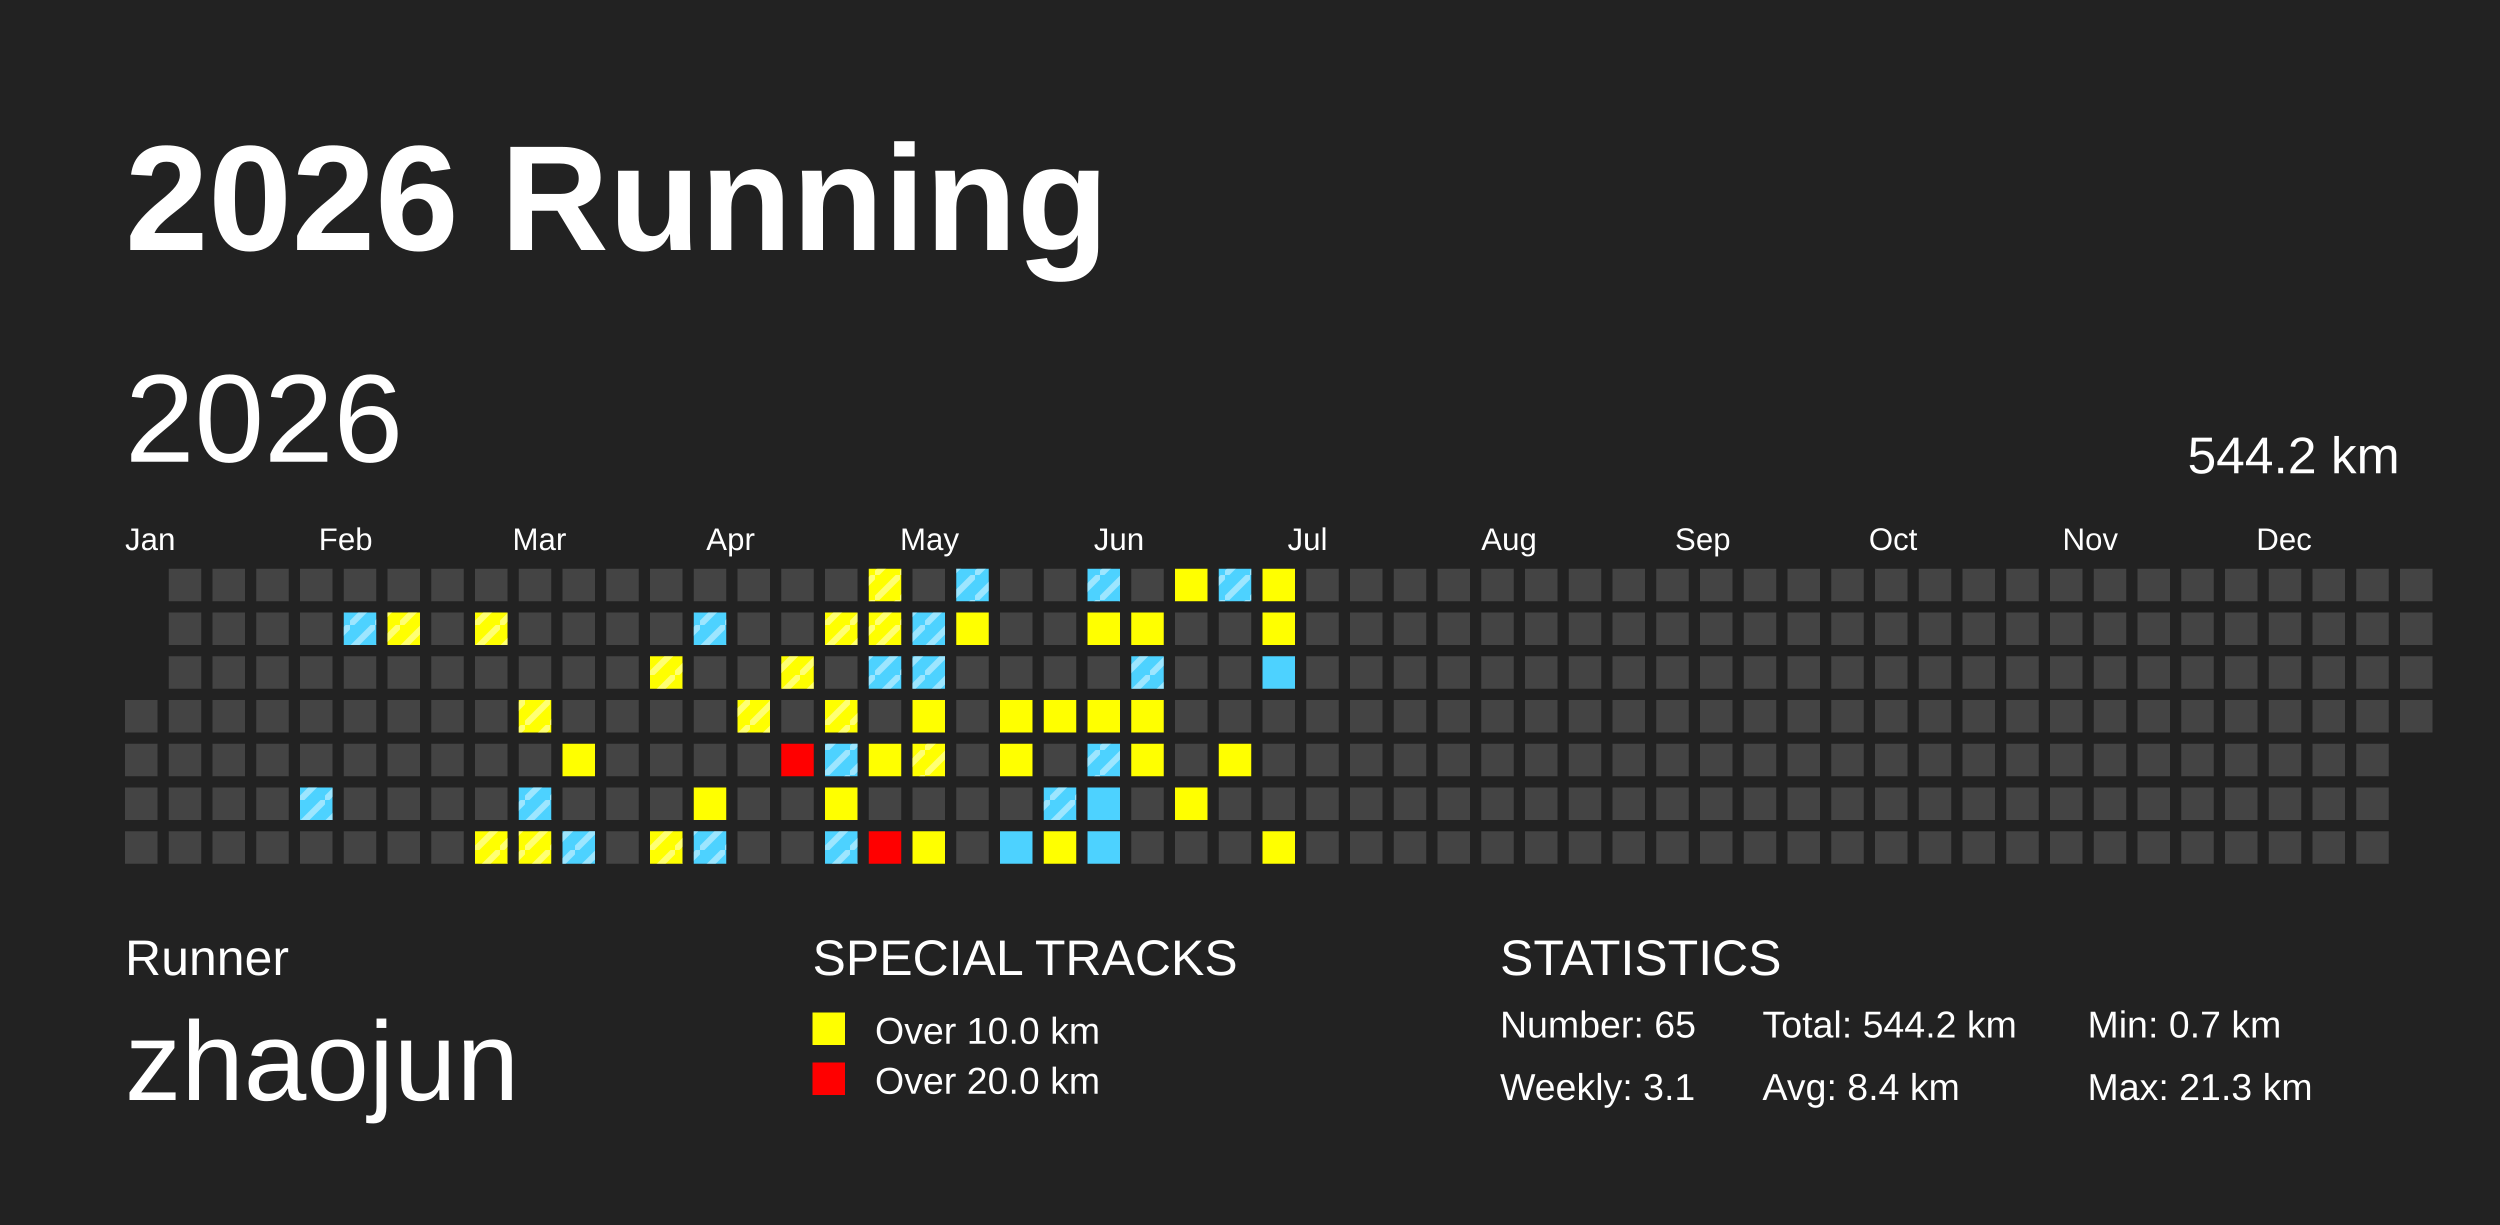
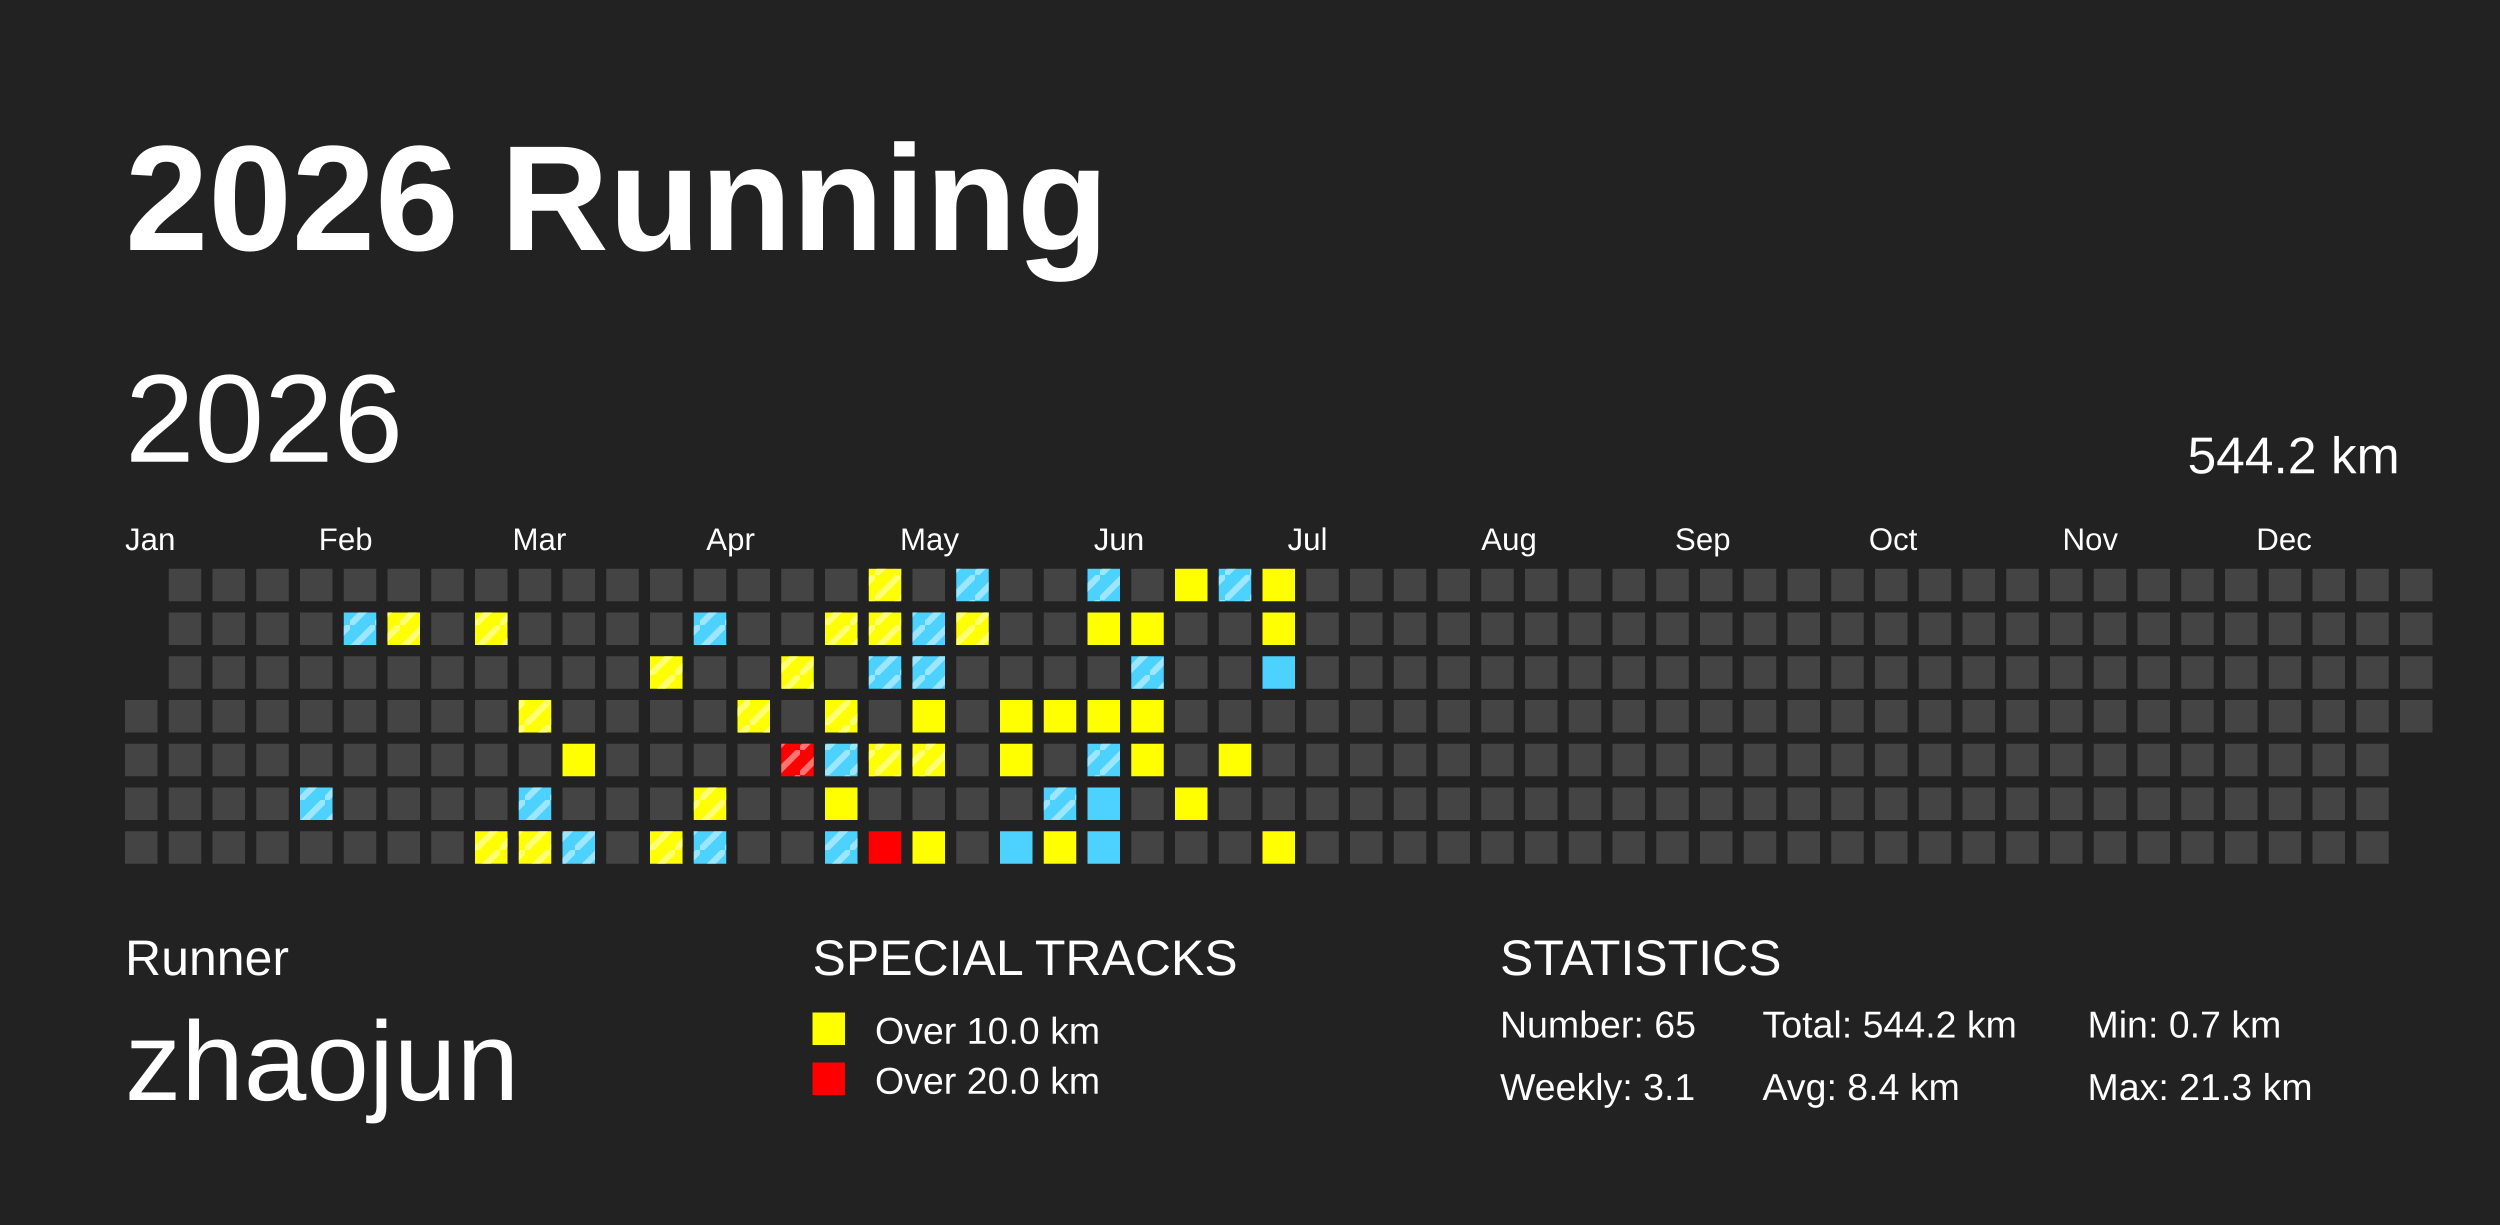
<svg xmlns="http://www.w3.org/2000/svg" baseProfile="full" height="98mm" version="1.1" viewBox="0,0,200,98" width="200mm">
  <defs>
    <pattern height="2" id="indoor-stripe" patternUnits="userSpaceOnUse" width="2">
      <line stroke="white" stroke-opacity="0.45" stroke-width="0.5" x1="0" x2="2" y1="2" y2="0" />
    </pattern>
  </defs>
  <rect fill="#222222" height="98" width="200" x="0" y="0" />
  <text fill="#FFFFFF" style="font-size:12px; font-family:Arial; font-weight:bold;" x="10" y="20">2026 Running</text>
  <text fill="#FFFFFF" style="font-size:4px; font-family:Arial" x="10" y="78">Runner</text>
  <text fill="#FFFFFF" style="font-size:9px; font-family:Arial" x="10" y="88">zhaojun</text>
  <text fill="#FFFFFF" style="font-size:4px; font-family:Arial" x="65" y="78">SPECIAL TRACKS</text>
  <rect fill="yellow" height="2.6" width="2.6" x="65" y="81" />
  <text fill="#FFFFFF" style="font-size:3px; font-family:Arial" x="70" y="83.5">Over 10.0 km</text>
  <rect fill="red" height="2.6" width="2.6" x="65" y="85" />
  <text fill="#FFFFFF" style="font-size:3px; font-family:Arial" x="70" y="87.5">Over 20.0 km</text>
  <text fill="#FFFFFF" style="font-size:4px; font-family:Arial" x="120" y="78">STATISTICS</text>
  <text fill="#FFFFFF" style="font-size:3px; font-family:Arial" x="120" y="83">Number: 65</text>
  <text fill="#FFFFFF" style="font-size:3px; font-family:Arial" x="120" y="88">Weekly: 3.1</text>
  <text fill="#FFFFFF" style="font-size:3px; font-family:Arial" x="141" y="83">Total: 544.2 km</text>
  <text fill="#FFFFFF" style="font-size:3px; font-family:Arial" x="141" y="88">Avg: 8.4 km</text>
  <text fill="#FFFFFF" style="font-size:3px; font-family:Arial" x="167" y="83">Min: 0.7 km</text>
  <text fill="#FFFFFF" style="font-size:3px; font-family:Arial" x="167" y="88">Max: 21.3 km</text>
  <text dominant-baseline="hanging" fill="#FFFFFF" style="font-size:10.0px; font-family:Arial;" x="10" y="30">2026</text>
  <text dominant-baseline="hanging" fill="#FFFFFF" style="font-size:4.125px; font-family:Arial;" x="175" y="35">544.2 km</text>
  <text fill="#FFFFFF" style="font-size:2.5px; font-family:Arial" x="10.0" y="44">Jan</text>
  <text fill="#FFFFFF" style="font-size:2.5px; font-family:Arial" x="25.5" y="44">Feb</text>
  <text fill="#FFFFFF" style="font-size:2.5px; font-family:Arial" x="41.0" y="44">Mar</text>
  <text fill="#FFFFFF" style="font-size:2.5px; font-family:Arial" x="56.5" y="44">Apr</text>
  <text fill="#FFFFFF" style="font-size:2.5px; font-family:Arial" x="72.0" y="44">May</text>
  <text fill="#FFFFFF" style="font-size:2.5px; font-family:Arial" x="87.5" y="44">Jun</text>
  <text fill="#FFFFFF" style="font-size:2.5px; font-family:Arial" x="103.0" y="44">Jul</text>
  <text fill="#FFFFFF" style="font-size:2.5px; font-family:Arial" x="118.5" y="44">Aug</text>
  <text fill="#FFFFFF" style="font-size:2.5px; font-family:Arial" x="134.0" y="44">Sep</text>
  <text fill="#FFFFFF" style="font-size:2.5px; font-family:Arial" x="149.5" y="44">Oct</text>
  <text fill="#FFFFFF" style="font-size:2.5px; font-family:Arial" x="165.0" y="44">Nov</text>
  <text fill="#FFFFFF" style="font-size:2.5px; font-family:Arial" x="180.5" y="44">Dec</text>
  <rect fill="#444444" height="2.6" width="2.6" x="10.0" y="56.0" />
  <rect fill="#444444" height="2.6" width="2.6" x="10.0" y="59.5" />
  <rect fill="#444444" height="2.6" width="2.6" x="10.0" y="63.0" />
  <rect fill="#444444" height="2.6" width="2.6" x="10.0" y="66.5" />
  <rect fill="#444444" height="2.6" width="2.6" x="13.5" y="45.5" />
  <rect fill="#444444" height="2.6" width="2.6" x="13.5" y="49.0" />
  <rect fill="#444444" height="2.6" width="2.6" x="13.5" y="52.5" />
  <rect fill="#444444" height="2.6" width="2.6" x="13.5" y="56.0" />
  <rect fill="#444444" height="2.6" width="2.6" x="13.5" y="59.5" />
  <rect fill="#444444" height="2.6" width="2.6" x="13.5" y="63.0" />
  <rect fill="#444444" height="2.6" width="2.6" x="13.5" y="66.5" />
  <rect fill="#444444" height="2.6" width="2.6" x="17.0" y="45.5" />
  <rect fill="#444444" height="2.6" width="2.6" x="17.0" y="49.0" />
  <rect fill="#444444" height="2.6" width="2.6" x="17.0" y="52.5" />
  <rect fill="#444444" height="2.6" width="2.6" x="17.0" y="56.0" />
  <rect fill="#444444" height="2.6" width="2.6" x="17.0" y="59.5" />
  <rect fill="#444444" height="2.6" width="2.6" x="17.0" y="63.0" />
  <rect fill="#444444" height="2.6" width="2.6" x="17.0" y="66.5" />
  <rect fill="#444444" height="2.6" width="2.6" x="20.5" y="45.5" />
  <rect fill="#444444" height="2.6" width="2.6" x="20.5" y="49.0" />
  <rect fill="#444444" height="2.6" width="2.6" x="20.5" y="52.5" />
  <rect fill="#444444" height="2.6" width="2.6" x="20.5" y="56.0" />
  <rect fill="#444444" height="2.6" width="2.6" x="20.5" y="59.5" />
  <rect fill="#444444" height="2.6" width="2.6" x="20.5" y="63.0" />
  <rect fill="#444444" height="2.6" width="2.6" x="20.5" y="66.5" />
  <rect fill="#444444" height="2.6" width="2.6" x="24.0" y="45.5" />
  <rect fill="#444444" height="2.6" width="2.6" x="24.0" y="49.0" />
  <rect fill="#444444" height="2.6" width="2.6" x="24.0" y="52.5" />
  <rect fill="#444444" height="2.6" width="2.6" x="24.0" y="56.0" />
  <rect fill="#444444" height="2.6" width="2.6" x="24.0" y="59.5" />
  <rect fill="#4dd2ff" height="2.6" width="2.6" x="24.0" y="63.0" />
  <rect fill="url(#indoor-stripe)" height="2.6" style="pointer-events: none;" width="2.6" x="24.0" y="63.0" />
  <rect fill="#444444" height="2.6" width="2.6" x="24.0" y="66.5" />
  <rect fill="#444444" height="2.6" width="2.6" x="27.5" y="45.5" />
  <rect fill="#4dd2ff" height="2.6" width="2.6" x="27.5" y="49.0" />
  <rect fill="url(#indoor-stripe)" height="2.6" style="pointer-events: none;" width="2.6" x="27.5" y="49.0" />
  <rect fill="#444444" height="2.6" width="2.6" x="27.5" y="52.5" />
  <rect fill="#444444" height="2.6" width="2.6" x="27.5" y="56.0" />
  <rect fill="#444444" height="2.6" width="2.6" x="27.5" y="59.5" />
  <rect fill="#444444" height="2.6" width="2.6" x="27.5" y="63.0" />
  <rect fill="#444444" height="2.6" width="2.6" x="27.5" y="66.5" />
  <rect fill="#444444" height="2.6" width="2.6" x="31.0" y="45.5" />
  <rect fill="yellow" height="2.6" width="2.6" x="31.0" y="49.0" />
  <rect fill="url(#indoor-stripe)" height="2.6" style="pointer-events: none;" width="2.6" x="31.0" y="49.0" />
  <rect fill="#444444" height="2.6" width="2.6" x="31.0" y="52.5" />
  <rect fill="#444444" height="2.6" width="2.6" x="31.0" y="56.0" />
  <rect fill="#444444" height="2.6" width="2.6" x="31.0" y="59.5" />
  <rect fill="#444444" height="2.6" width="2.6" x="31.0" y="63.0" />
  <rect fill="#444444" height="2.6" width="2.6" x="31.0" y="66.5" />
  <rect fill="#444444" height="2.6" width="2.6" x="34.5" y="45.5" />
  <rect fill="#444444" height="2.6" width="2.6" x="34.5" y="49.0" />
  <rect fill="#444444" height="2.6" width="2.6" x="34.5" y="52.5" />
  <rect fill="#444444" height="2.6" width="2.6" x="34.5" y="56.0" />
  <rect fill="#444444" height="2.6" width="2.6" x="34.5" y="59.5" />
  <rect fill="#444444" height="2.6" width="2.6" x="34.5" y="63.0" />
  <rect fill="#444444" height="2.6" width="2.6" x="34.5" y="66.5" />
  <rect fill="#444444" height="2.6" width="2.6" x="38.0" y="45.5" />
  <rect fill="yellow" height="2.6" width="2.6" x="38.0" y="49.0" />
  <rect fill="url(#indoor-stripe)" height="2.6" style="pointer-events: none;" width="2.6" x="38.0" y="49.0" />
  <rect fill="#444444" height="2.6" width="2.6" x="38.0" y="52.5" />
  <rect fill="#444444" height="2.6" width="2.6" x="38.0" y="56.0" />
  <rect fill="#444444" height="2.6" width="2.6" x="38.0" y="59.5" />
  <rect fill="#444444" height="2.6" width="2.6" x="38.0" y="63.0" />
  <rect fill="yellow" height="2.6" width="2.6" x="38.0" y="66.5" />
  <rect fill="url(#indoor-stripe)" height="2.6" style="pointer-events: none;" width="2.6" x="38.0" y="66.5" />
  <rect fill="#444444" height="2.6" width="2.6" x="41.5" y="45.5" />
  <rect fill="#444444" height="2.6" width="2.6" x="41.5" y="49.0" />
  <rect fill="#444444" height="2.6" width="2.6" x="41.5" y="52.5" />
  <rect fill="yellow" height="2.6" width="2.6" x="41.5" y="56.0" />
  <rect fill="url(#indoor-stripe)" height="2.6" style="pointer-events: none;" width="2.6" x="41.5" y="56.0" />
  <rect fill="#444444" height="2.6" width="2.6" x="41.5" y="59.5" />
  <rect fill="#4dd2ff" height="2.6" width="2.6" x="41.5" y="63.0" />
  <rect fill="url(#indoor-stripe)" height="2.6" style="pointer-events: none;" width="2.6" x="41.5" y="63.0" />
  <rect fill="yellow" height="2.6" width="2.6" x="41.5" y="66.5" />
  <rect fill="url(#indoor-stripe)" height="2.6" style="pointer-events: none;" width="2.6" x="41.5" y="66.5" />
  <rect fill="#444444" height="2.6" width="2.6" x="45.0" y="45.5" />
  <rect fill="#444444" height="2.6" width="2.6" x="45.0" y="49.0" />
  <rect fill="#444444" height="2.6" width="2.6" x="45.0" y="52.5" />
  <rect fill="#444444" height="2.6" width="2.6" x="45.0" y="56.0" />
  <rect fill="yellow" height="2.6" width="2.6" x="45.0" y="59.5" />
  <rect fill="#444444" height="2.6" width="2.6" x="45.0" y="63.0" />
  <rect fill="#4dd2ff" height="2.6" width="2.6" x="45.0" y="66.5" />
  <rect fill="url(#indoor-stripe)" height="2.6" style="pointer-events: none;" width="2.6" x="45.0" y="66.5" />
  <rect fill="#444444" height="2.6" width="2.6" x="48.5" y="45.5" />
  <rect fill="#444444" height="2.6" width="2.6" x="48.5" y="49.0" />
  <rect fill="#444444" height="2.6" width="2.6" x="48.5" y="52.5" />
  <rect fill="#444444" height="2.6" width="2.6" x="48.5" y="56.0" />
  <rect fill="#444444" height="2.6" width="2.6" x="48.5" y="59.5" />
  <rect fill="#444444" height="2.6" width="2.6" x="48.5" y="63.0" />
  <rect fill="#444444" height="2.6" width="2.6" x="48.5" y="66.5" />
  <rect fill="#444444" height="2.6" width="2.6" x="52.0" y="45.5" />
  <rect fill="#444444" height="2.6" width="2.6" x="52.0" y="49.0" />
  <rect fill="yellow" height="2.6" width="2.6" x="52.0" y="52.5" />
  <rect fill="url(#indoor-stripe)" height="2.6" style="pointer-events: none;" width="2.6" x="52.0" y="52.5" />
  <rect fill="#444444" height="2.6" width="2.6" x="52.0" y="56.0" />
  <rect fill="#444444" height="2.6" width="2.6" x="52.0" y="59.5" />
  <rect fill="#444444" height="2.6" width="2.6" x="52.0" y="63.0" />
  <rect fill="yellow" height="2.6" width="2.6" x="52.0" y="66.5" />
  <rect fill="url(#indoor-stripe)" height="2.6" style="pointer-events: none;" width="2.6" x="52.0" y="66.5" />
  <rect fill="#444444" height="2.6" width="2.6" x="55.5" y="45.5" />
  <rect fill="#4dd2ff" height="2.6" width="2.6" x="55.5" y="49.0" />
  <rect fill="url(#indoor-stripe)" height="2.6" style="pointer-events: none;" width="2.6" x="55.5" y="49.0" />
  <rect fill="#444444" height="2.6" width="2.6" x="55.5" y="52.5" />
  <rect fill="#444444" height="2.6" width="2.6" x="55.5" y="56.0" />
  <rect fill="#444444" height="2.6" width="2.6" x="55.5" y="59.5" />
  <rect fill="yellow" height="2.6" width="2.6" x="55.5" y="63.0" />
+   <rect fill="url(#indoor-stripe)" height="2.6" style="pointer-events: none;" width="2.6" x="55.5" y="63.0" />
  <rect fill="#4dd2ff" height="2.6" width="2.6" x="55.5" y="66.5" />
  <rect fill="url(#indoor-stripe)" height="2.6" style="pointer-events: none;" width="2.6" x="55.5" y="66.5" />
  <rect fill="#444444" height="2.6" width="2.6" x="59.0" y="45.5" />
  <rect fill="#444444" height="2.6" width="2.6" x="59.0" y="49.0" />
  <rect fill="#444444" height="2.6" width="2.6" x="59.0" y="52.5" />
  <rect fill="yellow" height="2.6" width="2.6" x="59.0" y="56.0" />
  <rect fill="url(#indoor-stripe)" height="2.6" style="pointer-events: none;" width="2.6" x="59.0" y="56.0" />
  <rect fill="#444444" height="2.6" width="2.6" x="59.0" y="59.5" />
  <rect fill="#444444" height="2.6" width="2.6" x="59.0" y="63.0" />
  <rect fill="#444444" height="2.6" width="2.6" x="59.0" y="66.5" />
  <rect fill="#444444" height="2.6" width="2.6" x="62.5" y="45.5" />
  <rect fill="#444444" height="2.6" width="2.6" x="62.5" y="49.0" />
  <rect fill="yellow" height="2.6" width="2.6" x="62.5" y="52.5" />
  <rect fill="url(#indoor-stripe)" height="2.6" style="pointer-events: none;" width="2.6" x="62.5" y="52.5" />
  <rect fill="#444444" height="2.6" width="2.6" x="62.5" y="56.0" />
  <rect fill="red" height="2.6" width="2.6" x="62.5" y="59.5" />
+   <rect fill="url(#indoor-stripe)" height="2.6" style="pointer-events: none;" width="2.6" x="62.5" y="59.5" />
  <rect fill="#444444" height="2.6" width="2.6" x="62.5" y="63.0" />
  <rect fill="#444444" height="2.6" width="2.6" x="62.5" y="66.5" />
  <rect fill="#444444" height="2.6" width="2.6" x="66.0" y="45.5" />
  <rect fill="yellow" height="2.6" width="2.6" x="66.0" y="49.0" />
  <rect fill="url(#indoor-stripe)" height="2.6" style="pointer-events: none;" width="2.6" x="66.0" y="49.0" />
  <rect fill="#444444" height="2.6" width="2.6" x="66.0" y="52.5" />
  <rect fill="yellow" height="2.6" width="2.6" x="66.0" y="56.0" />
  <rect fill="url(#indoor-stripe)" height="2.6" style="pointer-events: none;" width="2.6" x="66.0" y="56.0" />
  <rect fill="#4dd2ff" height="2.6" width="2.6" x="66.0" y="59.5" />
  <rect fill="url(#indoor-stripe)" height="2.6" style="pointer-events: none;" width="2.6" x="66.0" y="59.5" />
  <rect fill="yellow" height="2.6" width="2.6" x="66.0" y="63.0" />
  <rect fill="#4dd2ff" height="2.6" width="2.6" x="66.0" y="66.5" />
  <rect fill="url(#indoor-stripe)" height="2.6" style="pointer-events: none;" width="2.6" x="66.0" y="66.5" />
  <rect fill="yellow" height="2.6" width="2.6" x="69.5" y="45.5" />
  <rect fill="url(#indoor-stripe)" height="2.6" style="pointer-events: none;" width="2.6" x="69.5" y="45.5" />
  <rect fill="yellow" height="2.6" width="2.6" x="69.5" y="49.0" />
  <rect fill="url(#indoor-stripe)" height="2.6" style="pointer-events: none;" width="2.6" x="69.5" y="49.0" />
  <rect fill="#4dd2ff" height="2.6" width="2.6" x="69.5" y="52.5" />
  <rect fill="url(#indoor-stripe)" height="2.6" style="pointer-events: none;" width="2.6" x="69.5" y="52.5" />
  <rect fill="#444444" height="2.6" width="2.6" x="69.5" y="56.0" />
  <rect fill="yellow" height="2.6" width="2.6" x="69.5" y="59.5" />
+   <rect fill="url(#indoor-stripe)" height="2.6" style="pointer-events: none;" width="2.6" x="69.5" y="59.5" />
  <rect fill="#444444" height="2.6" width="2.6" x="69.5" y="63.0" />
  <rect fill="red" height="2.6" width="2.6" x="69.5" y="66.5" />
  <rect fill="#444444" height="2.6" width="2.6" x="73.0" y="45.5" />
  <rect fill="#4dd2ff" height="2.6" width="2.6" x="73.0" y="49.0" />
  <rect fill="url(#indoor-stripe)" height="2.6" style="pointer-events: none;" width="2.6" x="73.0" y="49.0" />
  <rect fill="#4dd2ff" height="2.6" width="2.6" x="73.0" y="52.5" />
  <rect fill="url(#indoor-stripe)" height="2.6" style="pointer-events: none;" width="2.6" x="73.0" y="52.5" />
  <rect fill="yellow" height="2.6" width="2.6" x="73.0" y="56.0" />
  <rect fill="yellow" height="2.6" width="2.6" x="73.0" y="59.5" />
  <rect fill="url(#indoor-stripe)" height="2.6" style="pointer-events: none;" width="2.6" x="73.0" y="59.5" />
  <rect fill="#444444" height="2.6" width="2.6" x="73.0" y="63.0" />
  <rect fill="yellow" height="2.6" width="2.6" x="73.0" y="66.5" />
  <rect fill="#4dd2ff" height="2.6" width="2.6" x="76.5" y="45.5" />
  <rect fill="url(#indoor-stripe)" height="2.6" style="pointer-events: none;" width="2.6" x="76.5" y="45.5" />
  <rect fill="yellow" height="2.6" width="2.6" x="76.5" y="49.0" />
+   <rect fill="url(#indoor-stripe)" height="2.6" style="pointer-events: none;" width="2.6" x="76.5" y="49.0" />
  <rect fill="#444444" height="2.6" width="2.6" x="76.5" y="52.5" />
  <rect fill="#444444" height="2.6" width="2.6" x="76.5" y="56.0" />
  <rect fill="#444444" height="2.6" width="2.6" x="76.5" y="59.5" />
  <rect fill="#444444" height="2.6" width="2.6" x="76.5" y="63.0" />
  <rect fill="#444444" height="2.6" width="2.6" x="76.5" y="66.5" />
  <rect fill="#444444" height="2.6" width="2.6" x="80.0" y="45.5" />
  <rect fill="#444444" height="2.6" width="2.6" x="80.0" y="49.0" />
  <rect fill="#444444" height="2.6" width="2.6" x="80.0" y="52.5" />
  <rect fill="yellow" height="2.6" width="2.6" x="80.0" y="56.0" />
  <rect fill="yellow" height="2.6" width="2.6" x="80.0" y="59.5" />
  <rect fill="#444444" height="2.6" width="2.6" x="80.0" y="63.0" />
  <rect fill="#4dd2ff" height="2.6" width="2.6" x="80.0" y="66.5" />
  <rect fill="#444444" height="2.6" width="2.6" x="83.5" y="45.5" />
  <rect fill="#444444" height="2.6" width="2.6" x="83.5" y="49.0" />
  <rect fill="#444444" height="2.6" width="2.6" x="83.5" y="52.5" />
  <rect fill="yellow" height="2.6" width="2.6" x="83.5" y="56.0" />
  <rect fill="#444444" height="2.6" width="2.6" x="83.5" y="59.5" />
  <rect fill="#4dd2ff" height="2.6" width="2.6" x="83.5" y="63.0" />
  <rect fill="url(#indoor-stripe)" height="2.6" style="pointer-events: none;" width="2.6" x="83.5" y="63.0" />
  <rect fill="yellow" height="2.6" width="2.6" x="83.5" y="66.5" />
  <rect fill="#4dd2ff" height="2.6" width="2.6" x="87.0" y="45.5" />
  <rect fill="url(#indoor-stripe)" height="2.6" style="pointer-events: none;" width="2.6" x="87.0" y="45.5" />
  <rect fill="yellow" height="2.6" width="2.6" x="87.0" y="49.0" />
  <rect fill="#444444" height="2.6" width="2.6" x="87.0" y="52.5" />
  <rect fill="yellow" height="2.6" width="2.6" x="87.0" y="56.0" />
  <rect fill="#4dd2ff" height="2.6" width="2.6" x="87.0" y="59.5" />
  <rect fill="url(#indoor-stripe)" height="2.6" style="pointer-events: none;" width="2.6" x="87.0" y="59.5" />
  <rect fill="#4dd2ff" height="2.6" width="2.6" x="87.0" y="63.0" />
  <rect fill="#4dd2ff" height="2.6" width="2.6" x="87.0" y="66.5" />
  <rect fill="#444444" height="2.6" width="2.6" x="90.5" y="45.5" />
  <rect fill="yellow" height="2.6" width="2.6" x="90.5" y="49.0" />
  <rect fill="#4dd2ff" height="2.6" width="2.6" x="90.5" y="52.5" />
  <rect fill="url(#indoor-stripe)" height="2.6" style="pointer-events: none;" width="2.6" x="90.5" y="52.5" />
  <rect fill="yellow" height="2.6" width="2.6" x="90.5" y="56.0" />
  <rect fill="yellow" height="2.6" width="2.6" x="90.5" y="59.5" />
  <rect fill="#444444" height="2.6" width="2.6" x="90.5" y="63.0" />
  <rect fill="#444444" height="2.6" width="2.6" x="90.5" y="66.5" />
  <rect fill="yellow" height="2.6" width="2.6" x="94.0" y="45.5" />
  <rect fill="#444444" height="2.6" width="2.6" x="94.0" y="49.0" />
  <rect fill="#444444" height="2.6" width="2.6" x="94.0" y="52.5" />
  <rect fill="#444444" height="2.6" width="2.6" x="94.0" y="56.0" />
  <rect fill="#444444" height="2.6" width="2.6" x="94.0" y="59.5" />
  <rect fill="yellow" height="2.6" width="2.6" x="94.0" y="63.0" />
  <rect fill="#444444" height="2.6" width="2.6" x="94.0" y="66.5" />
  <rect fill="#4dd2ff" height="2.6" width="2.6" x="97.5" y="45.5" />
  <rect fill="url(#indoor-stripe)" height="2.6" style="pointer-events: none;" width="2.6" x="97.5" y="45.5" />
  <rect fill="#444444" height="2.6" width="2.6" x="97.5" y="49.0" />
  <rect fill="#444444" height="2.6" width="2.6" x="97.5" y="52.5" />
  <rect fill="#444444" height="2.6" width="2.6" x="97.5" y="56.0" />
  <rect fill="yellow" height="2.6" width="2.6" x="97.5" y="59.5" />
  <rect fill="#444444" height="2.6" width="2.6" x="97.5" y="63.0" />
  <rect fill="#444444" height="2.6" width="2.6" x="97.5" y="66.5" />
  <rect fill="yellow" height="2.6" width="2.6" x="101.0" y="45.5" />
  <rect fill="yellow" height="2.6" width="2.6" x="101.0" y="49.0" />
  <rect fill="#4dd2ff" height="2.6" width="2.6" x="101.0" y="52.5" />
  <rect fill="#444444" height="2.6" width="2.6" x="101.0" y="56.0" />
  <rect fill="#444444" height="2.6" width="2.6" x="101.0" y="59.5" />
  <rect fill="#444444" height="2.6" width="2.6" x="101.0" y="63.0" />
  <rect fill="yellow" height="2.6" width="2.6" x="101.0" y="66.5" />
  <rect fill="#444444" height="2.6" width="2.6" x="104.5" y="45.5" />
  <rect fill="#444444" height="2.6" width="2.6" x="104.5" y="49.0" />
  <rect fill="#444444" height="2.6" width="2.6" x="104.5" y="52.5" />
  <rect fill="#444444" height="2.6" width="2.6" x="104.5" y="56.0" />
  <rect fill="#444444" height="2.6" width="2.6" x="104.5" y="59.5" />
  <rect fill="#444444" height="2.6" width="2.6" x="104.5" y="63.0" />
  <rect fill="#444444" height="2.6" width="2.6" x="104.5" y="66.5" />
  <rect fill="#444444" height="2.6" width="2.6" x="108.0" y="45.5" />
  <rect fill="#444444" height="2.6" width="2.6" x="108.0" y="49.0" />
  <rect fill="#444444" height="2.6" width="2.6" x="108.0" y="52.5" />
  <rect fill="#444444" height="2.6" width="2.6" x="108.0" y="56.0" />
  <rect fill="#444444" height="2.6" width="2.6" x="108.0" y="59.5" />
  <rect fill="#444444" height="2.6" width="2.6" x="108.0" y="63.0" />
  <rect fill="#444444" height="2.6" width="2.6" x="108.0" y="66.5" />
  <rect fill="#444444" height="2.6" width="2.6" x="111.5" y="45.5" />
  <rect fill="#444444" height="2.6" width="2.6" x="111.5" y="49.0" />
  <rect fill="#444444" height="2.6" width="2.6" x="111.5" y="52.5" />
  <rect fill="#444444" height="2.6" width="2.6" x="111.5" y="56.0" />
  <rect fill="#444444" height="2.6" width="2.6" x="111.5" y="59.5" />
  <rect fill="#444444" height="2.6" width="2.6" x="111.5" y="63.0" />
  <rect fill="#444444" height="2.6" width="2.6" x="111.5" y="66.5" />
  <rect fill="#444444" height="2.6" width="2.6" x="115.0" y="45.5" />
  <rect fill="#444444" height="2.6" width="2.6" x="115.0" y="49.0" />
  <rect fill="#444444" height="2.6" width="2.6" x="115.0" y="52.5" />
  <rect fill="#444444" height="2.6" width="2.6" x="115.0" y="56.0" />
  <rect fill="#444444" height="2.6" width="2.6" x="115.0" y="59.5" />
  <rect fill="#444444" height="2.6" width="2.6" x="115.0" y="63.0" />
  <rect fill="#444444" height="2.6" width="2.6" x="115.0" y="66.5" />
  <rect fill="#444444" height="2.6" width="2.6" x="118.5" y="45.5" />
  <rect fill="#444444" height="2.6" width="2.6" x="118.5" y="49.0" />
  <rect fill="#444444" height="2.6" width="2.6" x="118.5" y="52.5" />
  <rect fill="#444444" height="2.6" width="2.6" x="118.5" y="56.0" />
  <rect fill="#444444" height="2.6" width="2.6" x="118.5" y="59.5" />
  <rect fill="#444444" height="2.6" width="2.6" x="118.5" y="63.0" />
  <rect fill="#444444" height="2.6" width="2.6" x="118.5" y="66.5" />
  <rect fill="#444444" height="2.6" width="2.6" x="122.0" y="45.5" />
  <rect fill="#444444" height="2.6" width="2.6" x="122.0" y="49.0" />
  <rect fill="#444444" height="2.6" width="2.6" x="122.0" y="52.5" />
  <rect fill="#444444" height="2.6" width="2.6" x="122.0" y="56.0" />
  <rect fill="#444444" height="2.6" width="2.6" x="122.0" y="59.5" />
  <rect fill="#444444" height="2.6" width="2.6" x="122.0" y="63.0" />
  <rect fill="#444444" height="2.6" width="2.6" x="122.0" y="66.5" />
  <rect fill="#444444" height="2.6" width="2.6" x="125.5" y="45.5" />
  <rect fill="#444444" height="2.6" width="2.6" x="125.5" y="49.0" />
  <rect fill="#444444" height="2.6" width="2.6" x="125.5" y="52.5" />
  <rect fill="#444444" height="2.6" width="2.6" x="125.5" y="56.0" />
  <rect fill="#444444" height="2.6" width="2.6" x="125.5" y="59.5" />
  <rect fill="#444444" height="2.6" width="2.6" x="125.5" y="63.0" />
  <rect fill="#444444" height="2.6" width="2.6" x="125.5" y="66.5" />
  <rect fill="#444444" height="2.6" width="2.6" x="129.0" y="45.5" />
  <rect fill="#444444" height="2.6" width="2.6" x="129.0" y="49.0" />
  <rect fill="#444444" height="2.6" width="2.6" x="129.0" y="52.5" />
  <rect fill="#444444" height="2.6" width="2.6" x="129.0" y="56.0" />
  <rect fill="#444444" height="2.6" width="2.6" x="129.0" y="59.5" />
  <rect fill="#444444" height="2.6" width="2.6" x="129.0" y="63.0" />
  <rect fill="#444444" height="2.6" width="2.6" x="129.0" y="66.5" />
  <rect fill="#444444" height="2.6" width="2.6" x="132.5" y="45.5" />
  <rect fill="#444444" height="2.6" width="2.6" x="132.5" y="49.0" />
  <rect fill="#444444" height="2.6" width="2.6" x="132.5" y="52.5" />
  <rect fill="#444444" height="2.6" width="2.6" x="132.5" y="56.0" />
  <rect fill="#444444" height="2.6" width="2.6" x="132.5" y="59.5" />
  <rect fill="#444444" height="2.6" width="2.6" x="132.5" y="63.0" />
  <rect fill="#444444" height="2.6" width="2.6" x="132.5" y="66.5" />
  <rect fill="#444444" height="2.6" width="2.6" x="136.0" y="45.5" />
  <rect fill="#444444" height="2.6" width="2.6" x="136.0" y="49.0" />
  <rect fill="#444444" height="2.6" width="2.6" x="136.0" y="52.5" />
  <rect fill="#444444" height="2.6" width="2.6" x="136.0" y="56.0" />
  <rect fill="#444444" height="2.6" width="2.6" x="136.0" y="59.5" />
  <rect fill="#444444" height="2.6" width="2.6" x="136.0" y="63.0" />
  <rect fill="#444444" height="2.6" width="2.6" x="136.0" y="66.5" />
  <rect fill="#444444" height="2.6" width="2.6" x="139.5" y="45.5" />
  <rect fill="#444444" height="2.6" width="2.6" x="139.5" y="49.0" />
  <rect fill="#444444" height="2.6" width="2.6" x="139.5" y="52.5" />
  <rect fill="#444444" height="2.6" width="2.6" x="139.5" y="56.0" />
  <rect fill="#444444" height="2.6" width="2.6" x="139.5" y="59.5" />
  <rect fill="#444444" height="2.6" width="2.6" x="139.5" y="63.0" />
  <rect fill="#444444" height="2.6" width="2.6" x="139.5" y="66.5" />
  <rect fill="#444444" height="2.6" width="2.6" x="143.0" y="45.5" />
  <rect fill="#444444" height="2.6" width="2.6" x="143.0" y="49.0" />
  <rect fill="#444444" height="2.6" width="2.6" x="143.0" y="52.5" />
  <rect fill="#444444" height="2.6" width="2.6" x="143.0" y="56.0" />
  <rect fill="#444444" height="2.6" width="2.6" x="143.0" y="59.5" />
  <rect fill="#444444" height="2.6" width="2.6" x="143.0" y="63.0" />
  <rect fill="#444444" height="2.6" width="2.6" x="143.0" y="66.5" />
  <rect fill="#444444" height="2.6" width="2.6" x="146.5" y="45.5" />
  <rect fill="#444444" height="2.6" width="2.6" x="146.5" y="49.0" />
  <rect fill="#444444" height="2.6" width="2.6" x="146.5" y="52.5" />
  <rect fill="#444444" height="2.6" width="2.6" x="146.5" y="56.0" />
  <rect fill="#444444" height="2.6" width="2.6" x="146.5" y="59.5" />
  <rect fill="#444444" height="2.6" width="2.6" x="146.5" y="63.0" />
  <rect fill="#444444" height="2.6" width="2.6" x="146.5" y="66.5" />
  <rect fill="#444444" height="2.6" width="2.6" x="150.0" y="45.5" />
  <rect fill="#444444" height="2.6" width="2.6" x="150.0" y="49.0" />
  <rect fill="#444444" height="2.6" width="2.6" x="150.0" y="52.5" />
  <rect fill="#444444" height="2.6" width="2.6" x="150.0" y="56.0" />
  <rect fill="#444444" height="2.6" width="2.6" x="150.0" y="59.5" />
  <rect fill="#444444" height="2.6" width="2.6" x="150.0" y="63.0" />
  <rect fill="#444444" height="2.6" width="2.6" x="150.0" y="66.5" />
  <rect fill="#444444" height="2.6" width="2.6" x="153.5" y="45.5" />
  <rect fill="#444444" height="2.6" width="2.6" x="153.5" y="49.0" />
  <rect fill="#444444" height="2.6" width="2.6" x="153.5" y="52.5" />
  <rect fill="#444444" height="2.6" width="2.6" x="153.5" y="56.0" />
  <rect fill="#444444" height="2.6" width="2.6" x="153.5" y="59.5" />
  <rect fill="#444444" height="2.6" width="2.6" x="153.5" y="63.0" />
  <rect fill="#444444" height="2.6" width="2.6" x="153.5" y="66.5" />
  <rect fill="#444444" height="2.6" width="2.6" x="157.0" y="45.5" />
  <rect fill="#444444" height="2.6" width="2.6" x="157.0" y="49.0" />
  <rect fill="#444444" height="2.6" width="2.6" x="157.0" y="52.5" />
  <rect fill="#444444" height="2.6" width="2.6" x="157.0" y="56.0" />
  <rect fill="#444444" height="2.6" width="2.6" x="157.0" y="59.5" />
  <rect fill="#444444" height="2.6" width="2.6" x="157.0" y="63.0" />
  <rect fill="#444444" height="2.6" width="2.6" x="157.0" y="66.5" />
  <rect fill="#444444" height="2.6" width="2.6" x="160.5" y="45.5" />
  <rect fill="#444444" height="2.6" width="2.6" x="160.5" y="49.0" />
  <rect fill="#444444" height="2.6" width="2.6" x="160.5" y="52.5" />
  <rect fill="#444444" height="2.6" width="2.6" x="160.5" y="56.0" />
  <rect fill="#444444" height="2.6" width="2.6" x="160.5" y="59.5" />
  <rect fill="#444444" height="2.6" width="2.6" x="160.5" y="63.0" />
  <rect fill="#444444" height="2.6" width="2.6" x="160.5" y="66.5" />
  <rect fill="#444444" height="2.6" width="2.6" x="164.0" y="45.5" />
  <rect fill="#444444" height="2.6" width="2.6" x="164.0" y="49.0" />
  <rect fill="#444444" height="2.6" width="2.6" x="164.0" y="52.5" />
  <rect fill="#444444" height="2.6" width="2.6" x="164.0" y="56.0" />
  <rect fill="#444444" height="2.6" width="2.6" x="164.0" y="59.5" />
  <rect fill="#444444" height="2.6" width="2.6" x="164.0" y="63.0" />
  <rect fill="#444444" height="2.6" width="2.6" x="164.0" y="66.5" />
  <rect fill="#444444" height="2.6" width="2.6" x="167.5" y="45.5" />
  <rect fill="#444444" height="2.6" width="2.6" x="167.5" y="49.0" />
  <rect fill="#444444" height="2.6" width="2.6" x="167.5" y="52.5" />
  <rect fill="#444444" height="2.6" width="2.6" x="167.5" y="56.0" />
  <rect fill="#444444" height="2.6" width="2.6" x="167.5" y="59.5" />
  <rect fill="#444444" height="2.6" width="2.6" x="167.5" y="63.0" />
  <rect fill="#444444" height="2.6" width="2.6" x="167.5" y="66.5" />
  <rect fill="#444444" height="2.6" width="2.6" x="171.0" y="45.5" />
  <rect fill="#444444" height="2.6" width="2.6" x="171.0" y="49.0" />
  <rect fill="#444444" height="2.6" width="2.6" x="171.0" y="52.5" />
  <rect fill="#444444" height="2.6" width="2.6" x="171.0" y="56.0" />
  <rect fill="#444444" height="2.6" width="2.6" x="171.0" y="59.5" />
  <rect fill="#444444" height="2.6" width="2.6" x="171.0" y="63.0" />
  <rect fill="#444444" height="2.6" width="2.6" x="171.0" y="66.5" />
  <rect fill="#444444" height="2.6" width="2.6" x="174.5" y="45.5" />
  <rect fill="#444444" height="2.6" width="2.6" x="174.5" y="49.0" />
  <rect fill="#444444" height="2.6" width="2.6" x="174.5" y="52.5" />
  <rect fill="#444444" height="2.6" width="2.6" x="174.5" y="56.0" />
  <rect fill="#444444" height="2.6" width="2.6" x="174.5" y="59.5" />
  <rect fill="#444444" height="2.6" width="2.6" x="174.5" y="63.0" />
  <rect fill="#444444" height="2.6" width="2.6" x="174.5" y="66.5" />
  <rect fill="#444444" height="2.6" width="2.6" x="178.0" y="45.5" />
  <rect fill="#444444" height="2.6" width="2.6" x="178.0" y="49.0" />
  <rect fill="#444444" height="2.6" width="2.6" x="178.0" y="52.5" />
  <rect fill="#444444" height="2.6" width="2.6" x="178.0" y="56.0" />
  <rect fill="#444444" height="2.6" width="2.6" x="178.0" y="59.5" />
  <rect fill="#444444" height="2.6" width="2.6" x="178.0" y="63.0" />
  <rect fill="#444444" height="2.6" width="2.6" x="178.0" y="66.5" />
  <rect fill="#444444" height="2.6" width="2.6" x="181.5" y="45.5" />
  <rect fill="#444444" height="2.6" width="2.6" x="181.5" y="49.0" />
  <rect fill="#444444" height="2.6" width="2.6" x="181.5" y="52.5" />
  <rect fill="#444444" height="2.6" width="2.6" x="181.5" y="56.0" />
  <rect fill="#444444" height="2.6" width="2.6" x="181.5" y="59.5" />
  <rect fill="#444444" height="2.6" width="2.6" x="181.5" y="63.0" />
  <rect fill="#444444" height="2.6" width="2.6" x="181.5" y="66.5" />
  <rect fill="#444444" height="2.6" width="2.6" x="185.0" y="45.5" />
  <rect fill="#444444" height="2.6" width="2.6" x="185.0" y="49.0" />
  <rect fill="#444444" height="2.6" width="2.6" x="185.0" y="52.5" />
  <rect fill="#444444" height="2.6" width="2.6" x="185.0" y="56.0" />
  <rect fill="#444444" height="2.6" width="2.6" x="185.0" y="59.5" />
  <rect fill="#444444" height="2.6" width="2.6" x="185.0" y="63.0" />
  <rect fill="#444444" height="2.6" width="2.6" x="185.0" y="66.5" />
  <rect fill="#444444" height="2.6" width="2.6" x="188.5" y="45.5" />
  <rect fill="#444444" height="2.6" width="2.6" x="188.5" y="49.0" />
  <rect fill="#444444" height="2.6" width="2.6" x="188.5" y="52.5" />
  <rect fill="#444444" height="2.6" width="2.6" x="188.5" y="56.0" />
  <rect fill="#444444" height="2.6" width="2.6" x="188.5" y="59.5" />
  <rect fill="#444444" height="2.6" width="2.6" x="188.5" y="63.0" />
  <rect fill="#444444" height="2.6" width="2.6" x="188.5" y="66.5" />
  <rect fill="#444444" height="2.6" width="2.6" x="192.0" y="45.5" />
  <rect fill="#444444" height="2.6" width="2.6" x="192.0" y="49.0" />
  <rect fill="#444444" height="2.6" width="2.6" x="192.0" y="52.5" />
  <rect fill="#444444" height="2.6" width="2.6" x="192.0" y="56.0" />
</svg>
